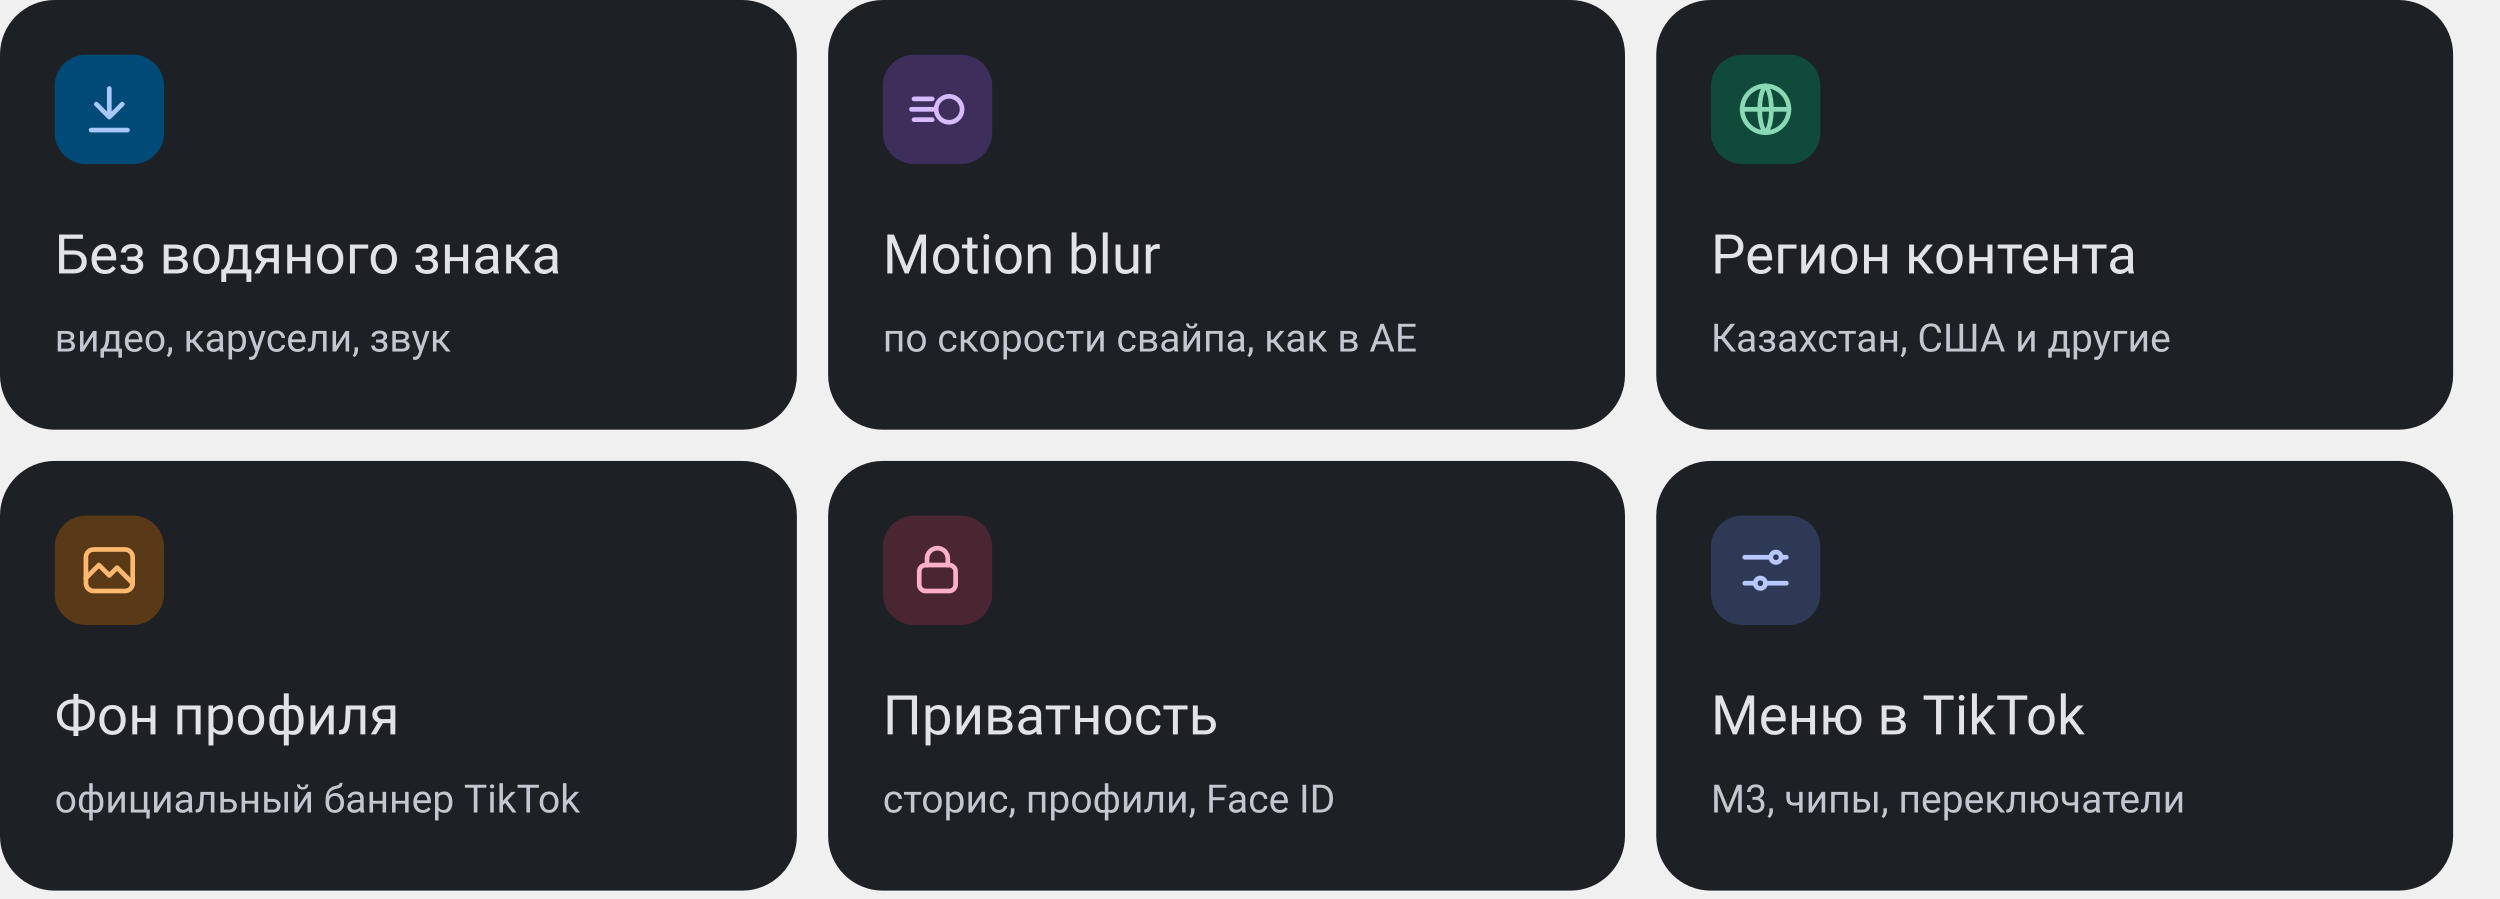
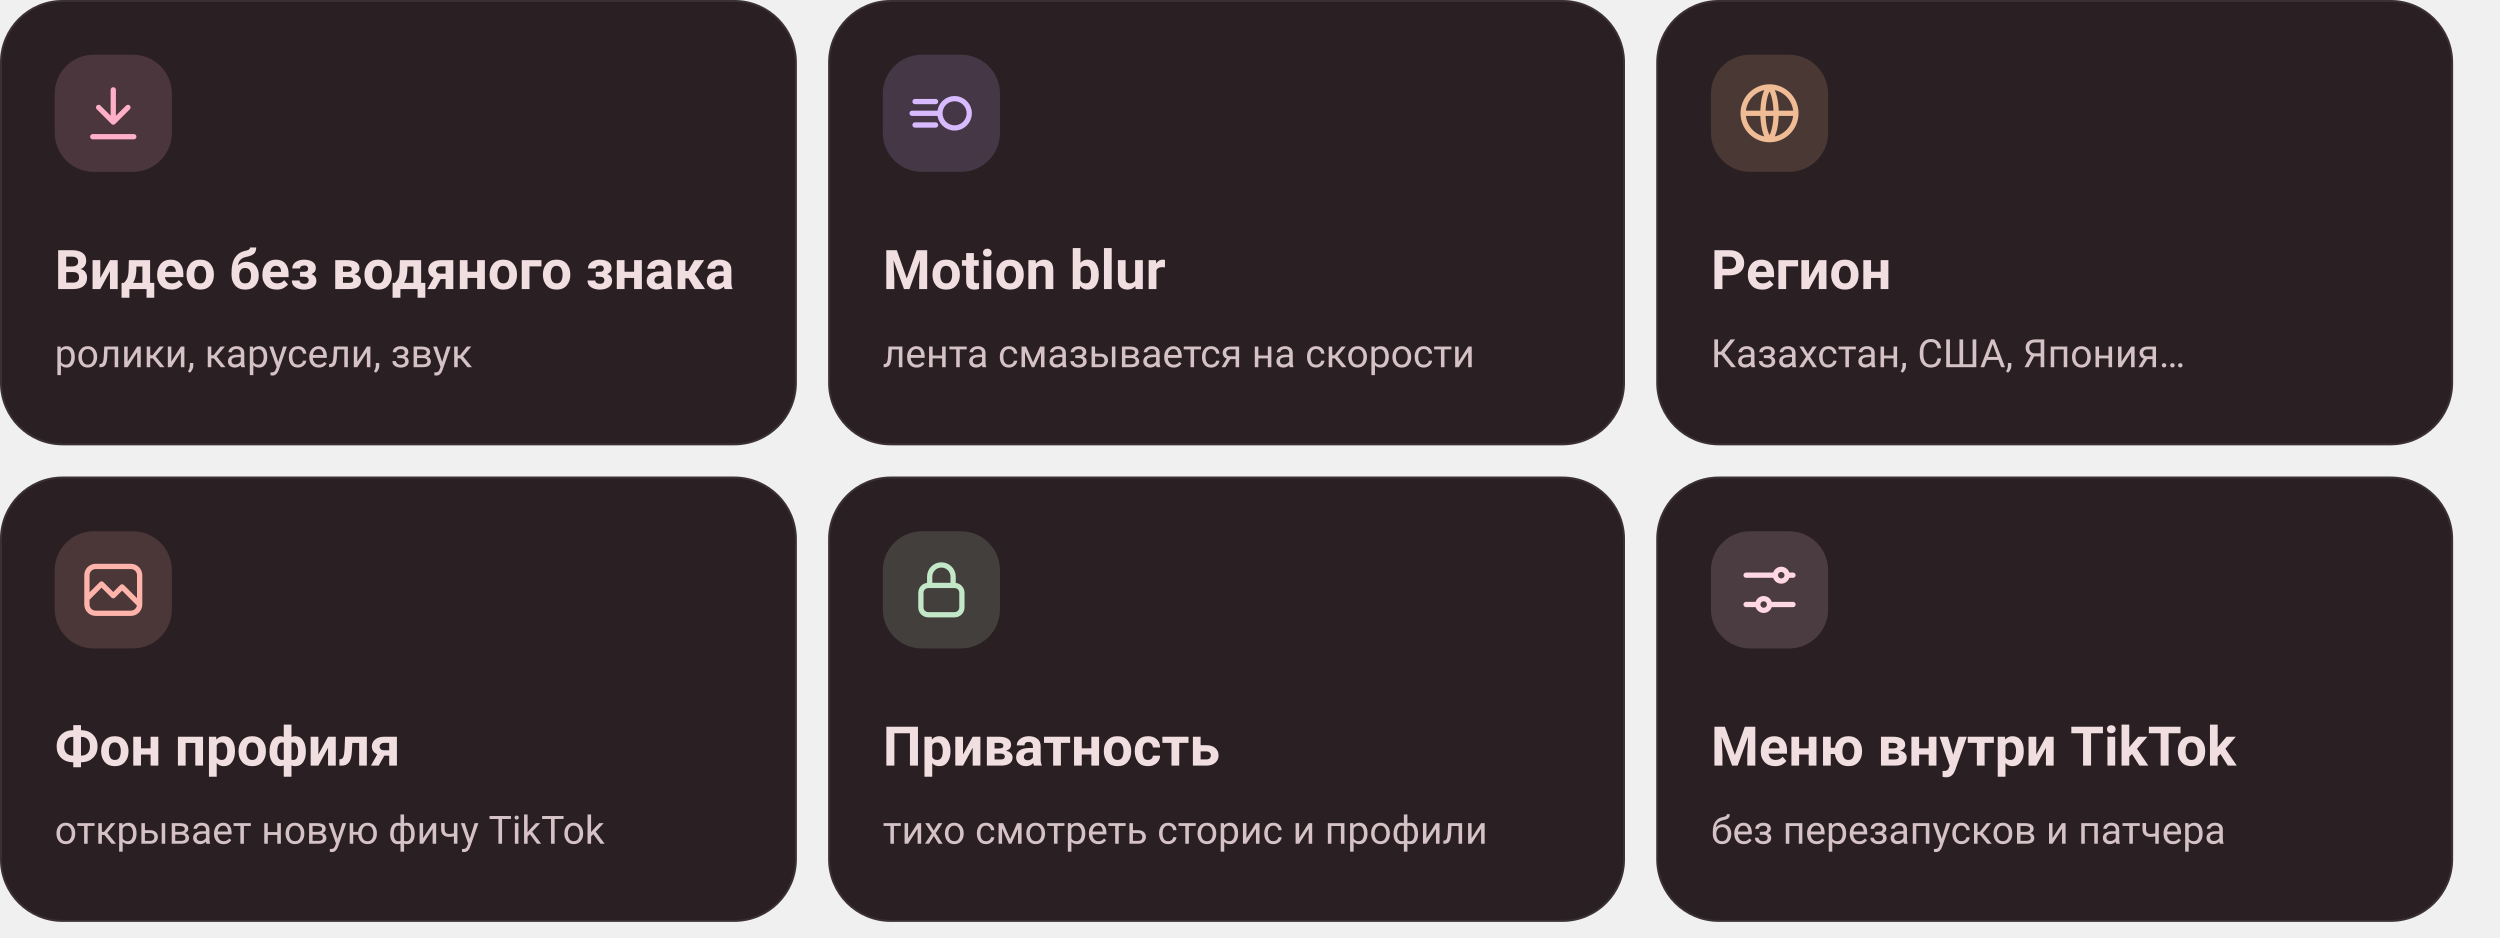
- <svg xmlns="http://www.w3.org/2000/svg" width="1280" height="460" viewBox="0 0 1280 460" font-family="Roboto, -apple-system, Segoe UI, sans-serif">
+ <svg xmlns="http://www.w3.org/2000/svg" width="1280" height="480" viewBox="0 0 1280 480" font-family="ui-rounded, SF Pro Rounded, Nunito, Segoe UI, Roboto, sans-serif">
  <g transform="translate(0,0)">
-     <rect width="408" height="220" rx="28" fill="#1D2024" />
-     <rect x="28" y="28" width="56" height="56" rx="16" fill="#004A77" />
-     <g transform="translate(40,40) scale(1.33)" fill="none" stroke="#A8C7FA" stroke-width="1.8" stroke-linecap="round" stroke-linejoin="round">
-       <path d="M12 4v11M7 10l5 5 5-5M5 20h14" />
-     </g>
-     <text x="28" y="140" font-size="28" fill="#E2E2E9">Без водяного знака</text>
-     <text x="28" y="180" font-size="20" fill="#C4C6D0">видео, карусели, звук</text>
+     <rect width="408" height="228" rx="32" fill="#2A1F22" />
+     <rect x=".5" y=".5" width="407" height="227" rx="31.5" fill="none" stroke="#FFFFFF" stroke-opacity="0.08" />
+     <rect x="28" y="28" width="60" height="60" rx="20" fill="#FFB0C8" fill-opacity="0.16" />
+     <path transform="translate(40,40) scale(1.5)" d="M12 4v11M7 10l5 5 5-5M5 20h14" fill="none" stroke="#FFB0C8" stroke-width="1.8" stroke-linecap="round" stroke-linejoin="round" />
+     <text x="28" y="148" font-size="28" font-weight="600" fill="#F0DEE1">Видео без водяного знака</text>
+     <text x="28" y="188" font-size="20" fill="#D5C2C6">ролики, карусели, звук</text>
  </g>
  <g transform="translate(424,0)">
-     <rect width="408" height="220" rx="28" fill="#1D2024" />
-     <rect x="28" y="28" width="56" height="56" rx="16" fill="#3E2E5C" />
-     <g transform="translate(40,40) scale(1.33)" fill="none" stroke="#D7BAFF" stroke-width="1.8" stroke-linecap="round" stroke-linejoin="round">
-       <path d="M3 8h7M2 12h9M3 16h7" />
-       <circle cx="16.5" cy="12" r="5" />
-     </g>
-     <text x="28" y="140" font-size="28" fill="#E2E2E9">Motion blur</text>
-     <text x="28" y="180" font-size="20" fill="#C4C6D0">по скорости свайпа, как в AE</text>
+     <rect width="408" height="228" rx="32" fill="#2A1F22" />
+     <rect x=".5" y=".5" width="407" height="227" rx="31.5" fill="none" stroke="#FFFFFF" stroke-opacity="0.08" />
+     <rect x="28" y="28" width="60" height="60" rx="20" fill="#D7BAFF" fill-opacity="0.16" />
+     <path transform="translate(40,40) scale(1.5)" d="M3 8h7M2 12h9M3 16h7M21.5 12a5 5 0 1 1-10 0 5 5 0 0 1 10 0" fill="none" stroke="#D7BAFF" stroke-width="1.8" stroke-linecap="round" stroke-linejoin="round" />
+     <text x="28" y="148" font-size="28" font-weight="600" fill="#F0DEE1">Motion blur</text>
+     <text x="28" y="188" font-size="20" fill="#D5C2C6">лента смазывается на скорости</text>
  </g>
  <g transform="translate(848,0)">
-     <rect width="408" height="220" rx="28" fill="#1D2024" />
-     <rect x="28" y="28" width="56" height="56" rx="16" fill="#0F4A3A" />
-     <g transform="translate(40,40) scale(1.33)" fill="none" stroke="#8BD8B5" stroke-width="1.8" stroke-linecap="round" stroke-linejoin="round">
-       <circle cx="12" cy="12" r="9" />
-       <path d="M3 12h18M12 3c3 3 3 15 0 18M12 3c-3 3-3 15 0 18" />
-     </g>
-     <text x="28" y="140" font-size="28" fill="#E2E2E9">Регион контента</text>
-     <text x="28" y="180" font-size="20" fill="#C4C6D0">Казахстан, США и другие</text>
+     <rect width="408" height="228" rx="32" fill="#2A1F22" />
+     <rect x=".5" y=".5" width="407" height="227" rx="31.5" fill="none" stroke="#FFFFFF" stroke-opacity="0.08" />
+     <rect x="28" y="28" width="60" height="60" rx="20" fill="#F0BC95" fill-opacity="0.16" />
+     <path transform="translate(40,40) scale(1.5)" d="M12 3a9 9 0 1 0 0 18 9 9 0 0 0 0-18M3 12h18M12 3c3 3 3 15 0 18M12 3c-3 3-3 15 0 18" fill="none" stroke="#F0BC95" stroke-width="1.8" stroke-linecap="round" stroke-linejoin="round" />
+     <text x="28" y="148" font-size="28" font-weight="600" fill="#F0DEE1">Регион</text>
+     <text x="28" y="188" font-size="20" fill="#D5C2C6">Казахстан, США, Япония…</text>
  </g>
-   <g transform="translate(0,236)">
-     <rect width="408" height="220" rx="28" fill="#1D2024" />
-     <rect x="28" y="28" width="56" height="56" rx="16" fill="#5A3A16" />
-     <g transform="translate(40,40) scale(1.33)" fill="none" stroke="#FFB870" stroke-width="1.8" stroke-linecap="round" stroke-linejoin="round">
-       <rect x="3" y="4" width="18" height="16" rx="3" />
-       <path d="M3 15l5-5 4 4 3-3 6 6" />
-     </g>
-     <text x="28" y="140" font-size="28" fill="#E2E2E9">Фон профиля</text>
-     <text x="28" y="180" font-size="20" fill="#C4C6D0">официальный баннер TikTok</text>
+   <g transform="translate(0,244)">
+     <rect width="408" height="228" rx="32" fill="#2A1F22" />
+     <rect x=".5" y=".5" width="407" height="227" rx="31.5" fill="none" stroke="#FFFFFF" stroke-opacity="0.08" />
+     <rect x="28" y="28" width="60" height="60" rx="20" fill="#FFB4AB" fill-opacity="0.16" />
+     <path transform="translate(40,40) scale(1.5)" d="M6 4h12a3 3 0 0 1 3 3v10a3 3 0 0 1-3 3H6a3 3 0 0 1-3-3V7a3 3 0 0 1 3-3M3 15l5-5 4 4 3-3 6 6" fill="none" stroke="#FFB4AB" stroke-width="1.8" stroke-linecap="round" stroke-linejoin="round" />
+     <text x="28" y="148" font-size="28" font-weight="600" fill="#F0DEE1">Фон профиля</text>
+     <text x="28" y="188" font-size="20" fill="#D5C2C6">открывает новую фичу TikTok</text>
  </g>
-   <g transform="translate(424,236)">
-     <rect width="408" height="220" rx="28" fill="#1D2024" />
-     <rect x="28" y="28" width="56" height="56" rx="16" fill="#4A2532" />
-     <g transform="translate(40,40) scale(1.33)" fill="none" stroke="#FFB0C8" stroke-width="1.8" stroke-linecap="round" stroke-linejoin="round">
-       <rect x="5" y="10" width="14" height="10" rx="2.5" />
-       <path d="M8 10V7.5a4 4 0 0 1 8 0V10" />
-     </g>
-     <text x="28" y="140" font-size="28" fill="#E2E2E9">Приватность</text>
-     <text x="28" y="180" font-size="20" fill="#C4C6D0">сторис, профили, Face ID</text>
+   <g transform="translate(424,244)">
+     <rect width="408" height="228" rx="32" fill="#2A1F22" />
+     <rect x=".5" y=".5" width="407" height="227" rx="31.5" fill="none" stroke="#FFFFFF" stroke-opacity="0.08" />
+     <rect x="28" y="28" width="60" height="60" rx="20" fill="#C3E8C7" fill-opacity="0.16" />
+     <path transform="translate(40,40) scale(1.5)" d="M7.5 10.5h9a2.5 2.5 0 0 1 2.5 2.5v5a2.5 2.5 0 0 1-2.5 2.5h-9A2.5 2.5 0 0 1 5 18v-5a2.5 2.5 0 0 1 2.5-2.5M8 10.5V7.5a4 4 0 0 1 8 0v3" fill="none" stroke="#C3E8C7" stroke-width="1.8" stroke-linecap="round" stroke-linejoin="round" />
+     <text x="28" y="148" font-size="28" font-weight="600" fill="#F0DEE1">Приватность</text>
+     <text x="28" y="188" font-size="20" fill="#D5C2C6">тихо смотреть сторис и профили</text>
  </g>
-   <g transform="translate(848,236)">
-     <rect width="408" height="220" rx="28" fill="#1D2024" />
-     <rect x="28" y="28" width="56" height="56" rx="16" fill="#2E3A55" />
-     <g transform="translate(40,40) scale(1.33)" fill="none" stroke="#B8C8FF" stroke-width="1.8" stroke-linecap="round" stroke-linejoin="round">
-       <path d="M4 7h10M18 7h2M4 17h4M12 17h8" />
-       <circle cx="16" cy="7" r="2" />
-       <circle cx="10" cy="17" r="2" />
-     </g>
-     <text x="28" y="140" font-size="28" fill="#E2E2E9">Меню в TikTok</text>
-     <text x="28" y="180" font-size="20" fill="#C4C6D0">M3, чипы, переключатели</text>
+   <g transform="translate(848,244)">
+     <rect width="408" height="228" rx="32" fill="#2A1F22" />
+     <rect x=".5" y=".5" width="407" height="227" rx="31.5" fill="none" stroke="#FFFFFF" stroke-opacity="0.08" />
+     <rect x="28" y="28" width="60" height="60" rx="20" fill="#FFD8E4" fill-opacity="0.16" />
+     <path transform="translate(40,40) scale(1.5)" d="M4 7h10M18 7h2M4 17h4M12 17h8M16 5a2 2 0 1 1 0 4 2 2 0 0 1 0-4M10 15a2 2 0 1 1 0 4 2 2 0 0 1 0-4" fill="none" stroke="#FFD8E4" stroke-width="1.8" stroke-linecap="round" stroke-linejoin="round" />
+     <text x="28" y="148" font-size="28" font-weight="600" fill="#F0DEE1">Меню внутри TikTok</text>
+     <text x="28" y="188" font-size="20" fill="#D5C2C6">без перезапусков и патчера</text>
  </g>
</svg>
